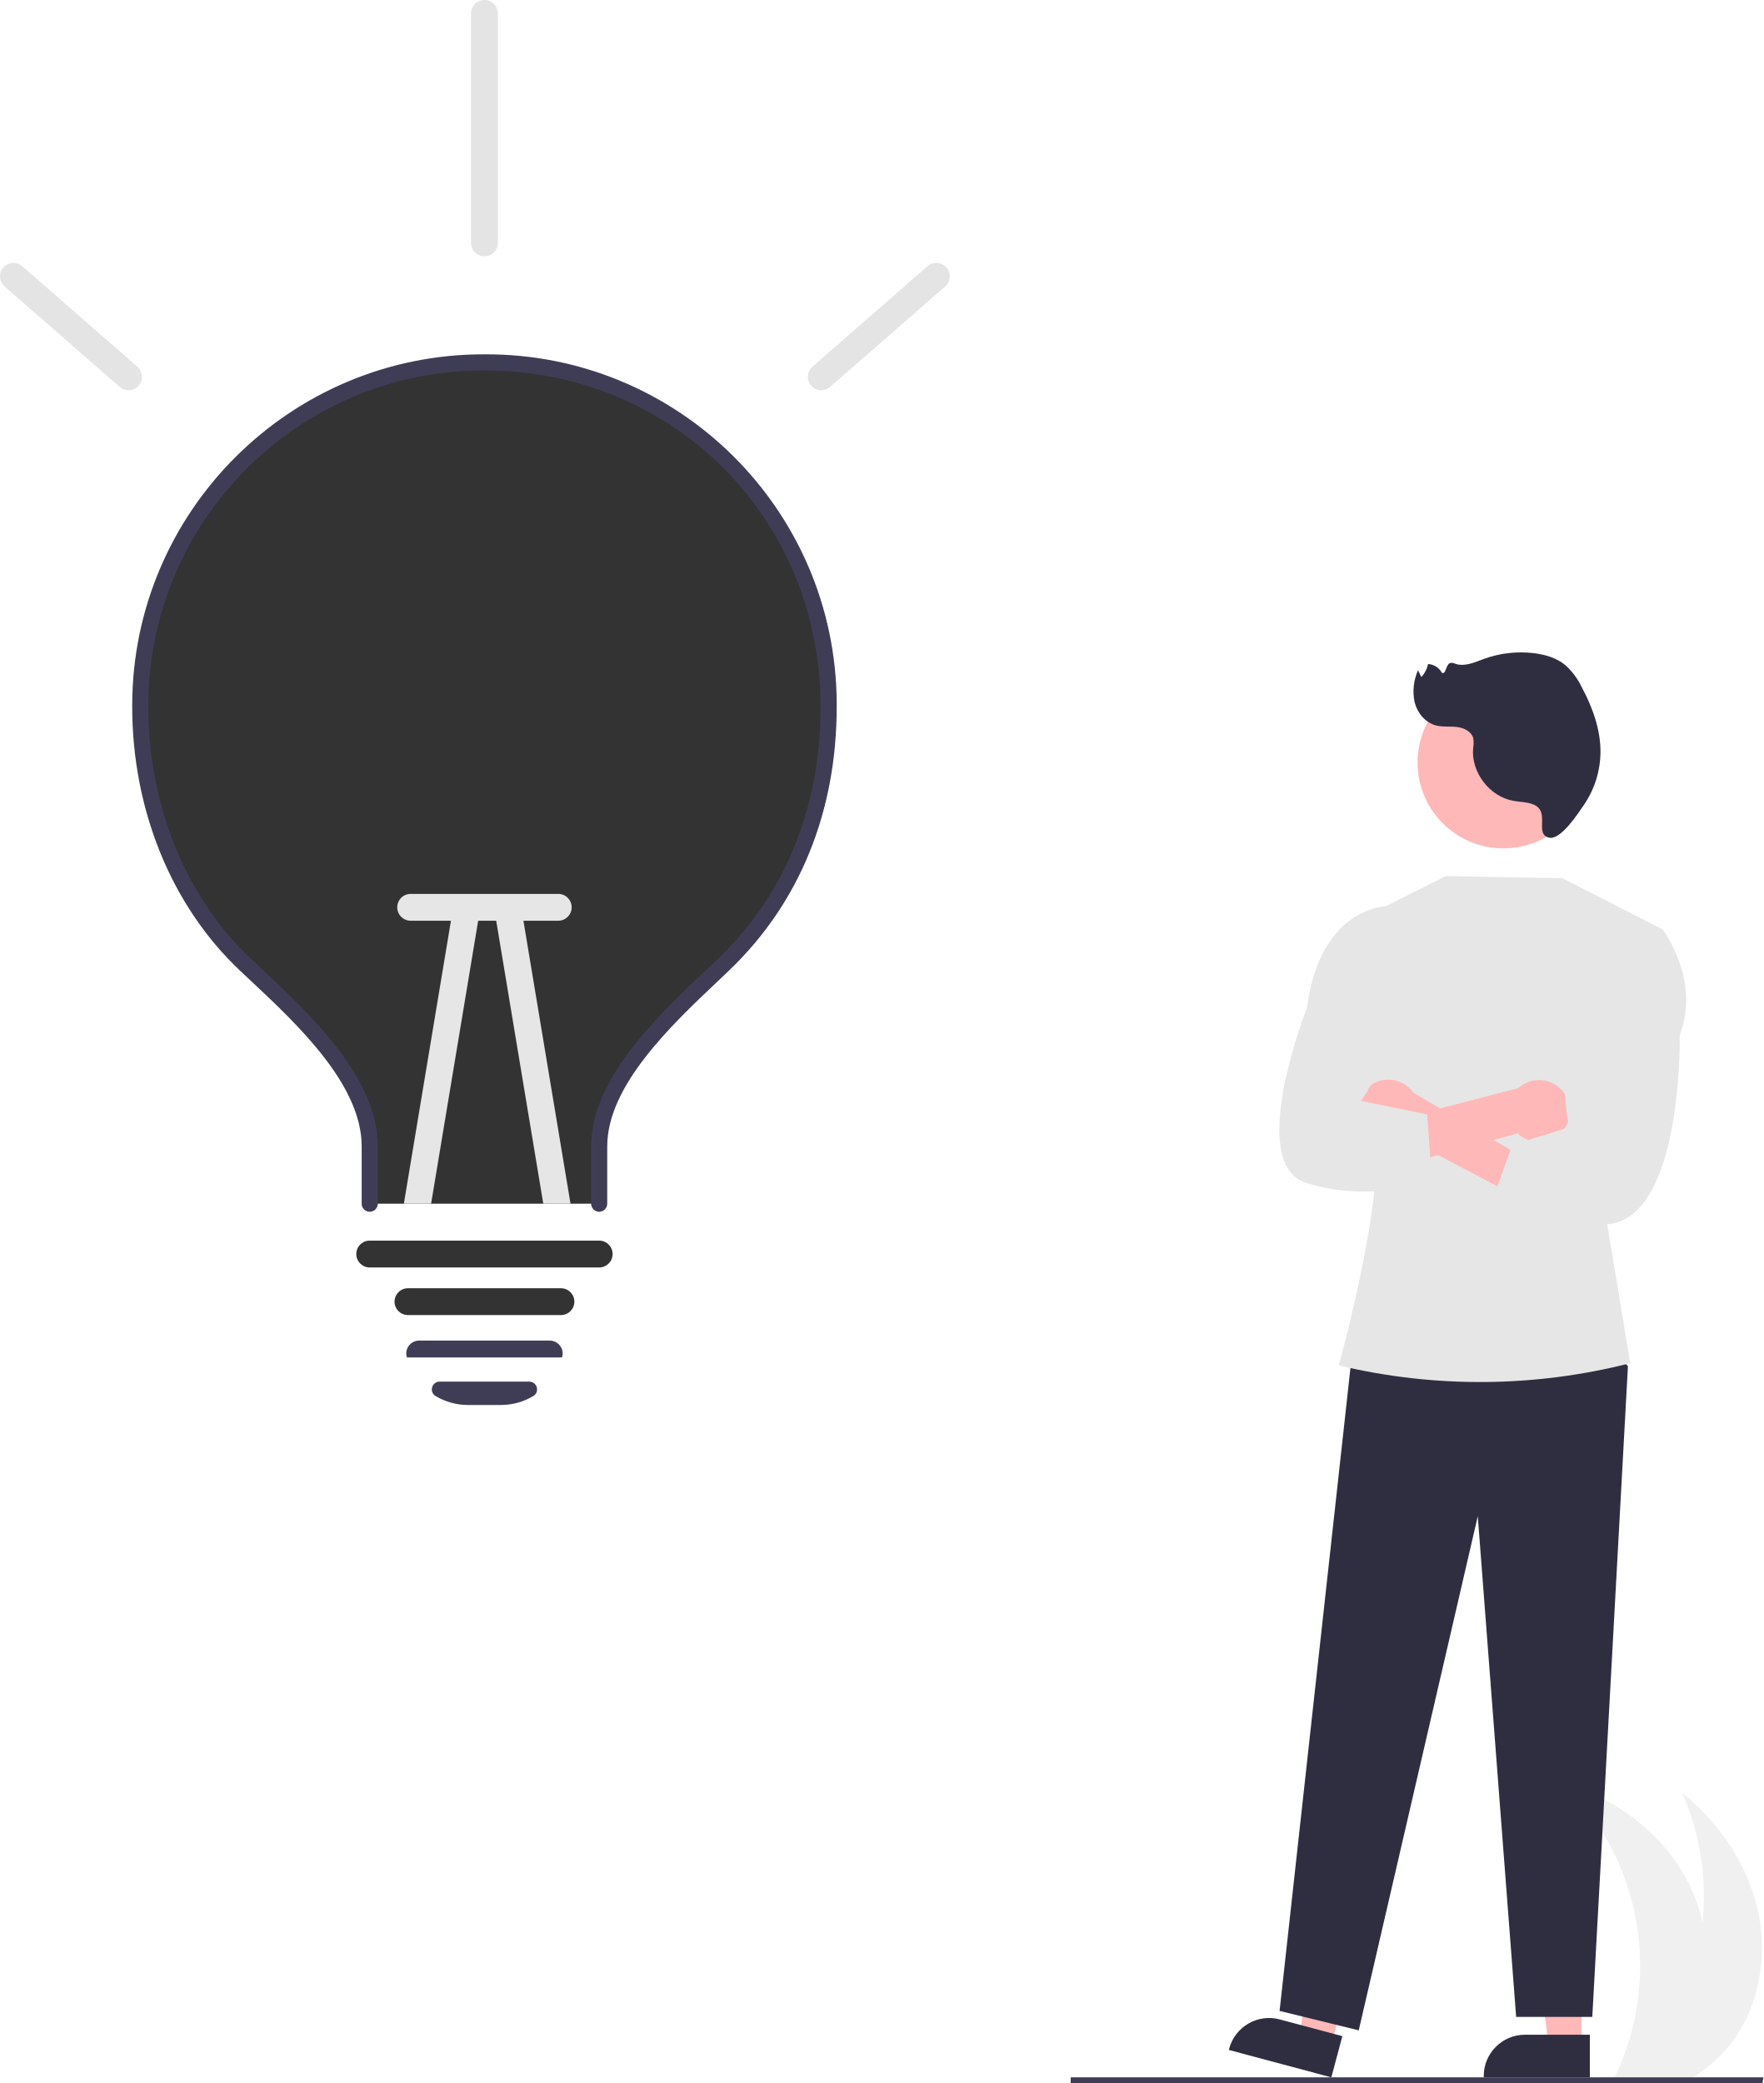
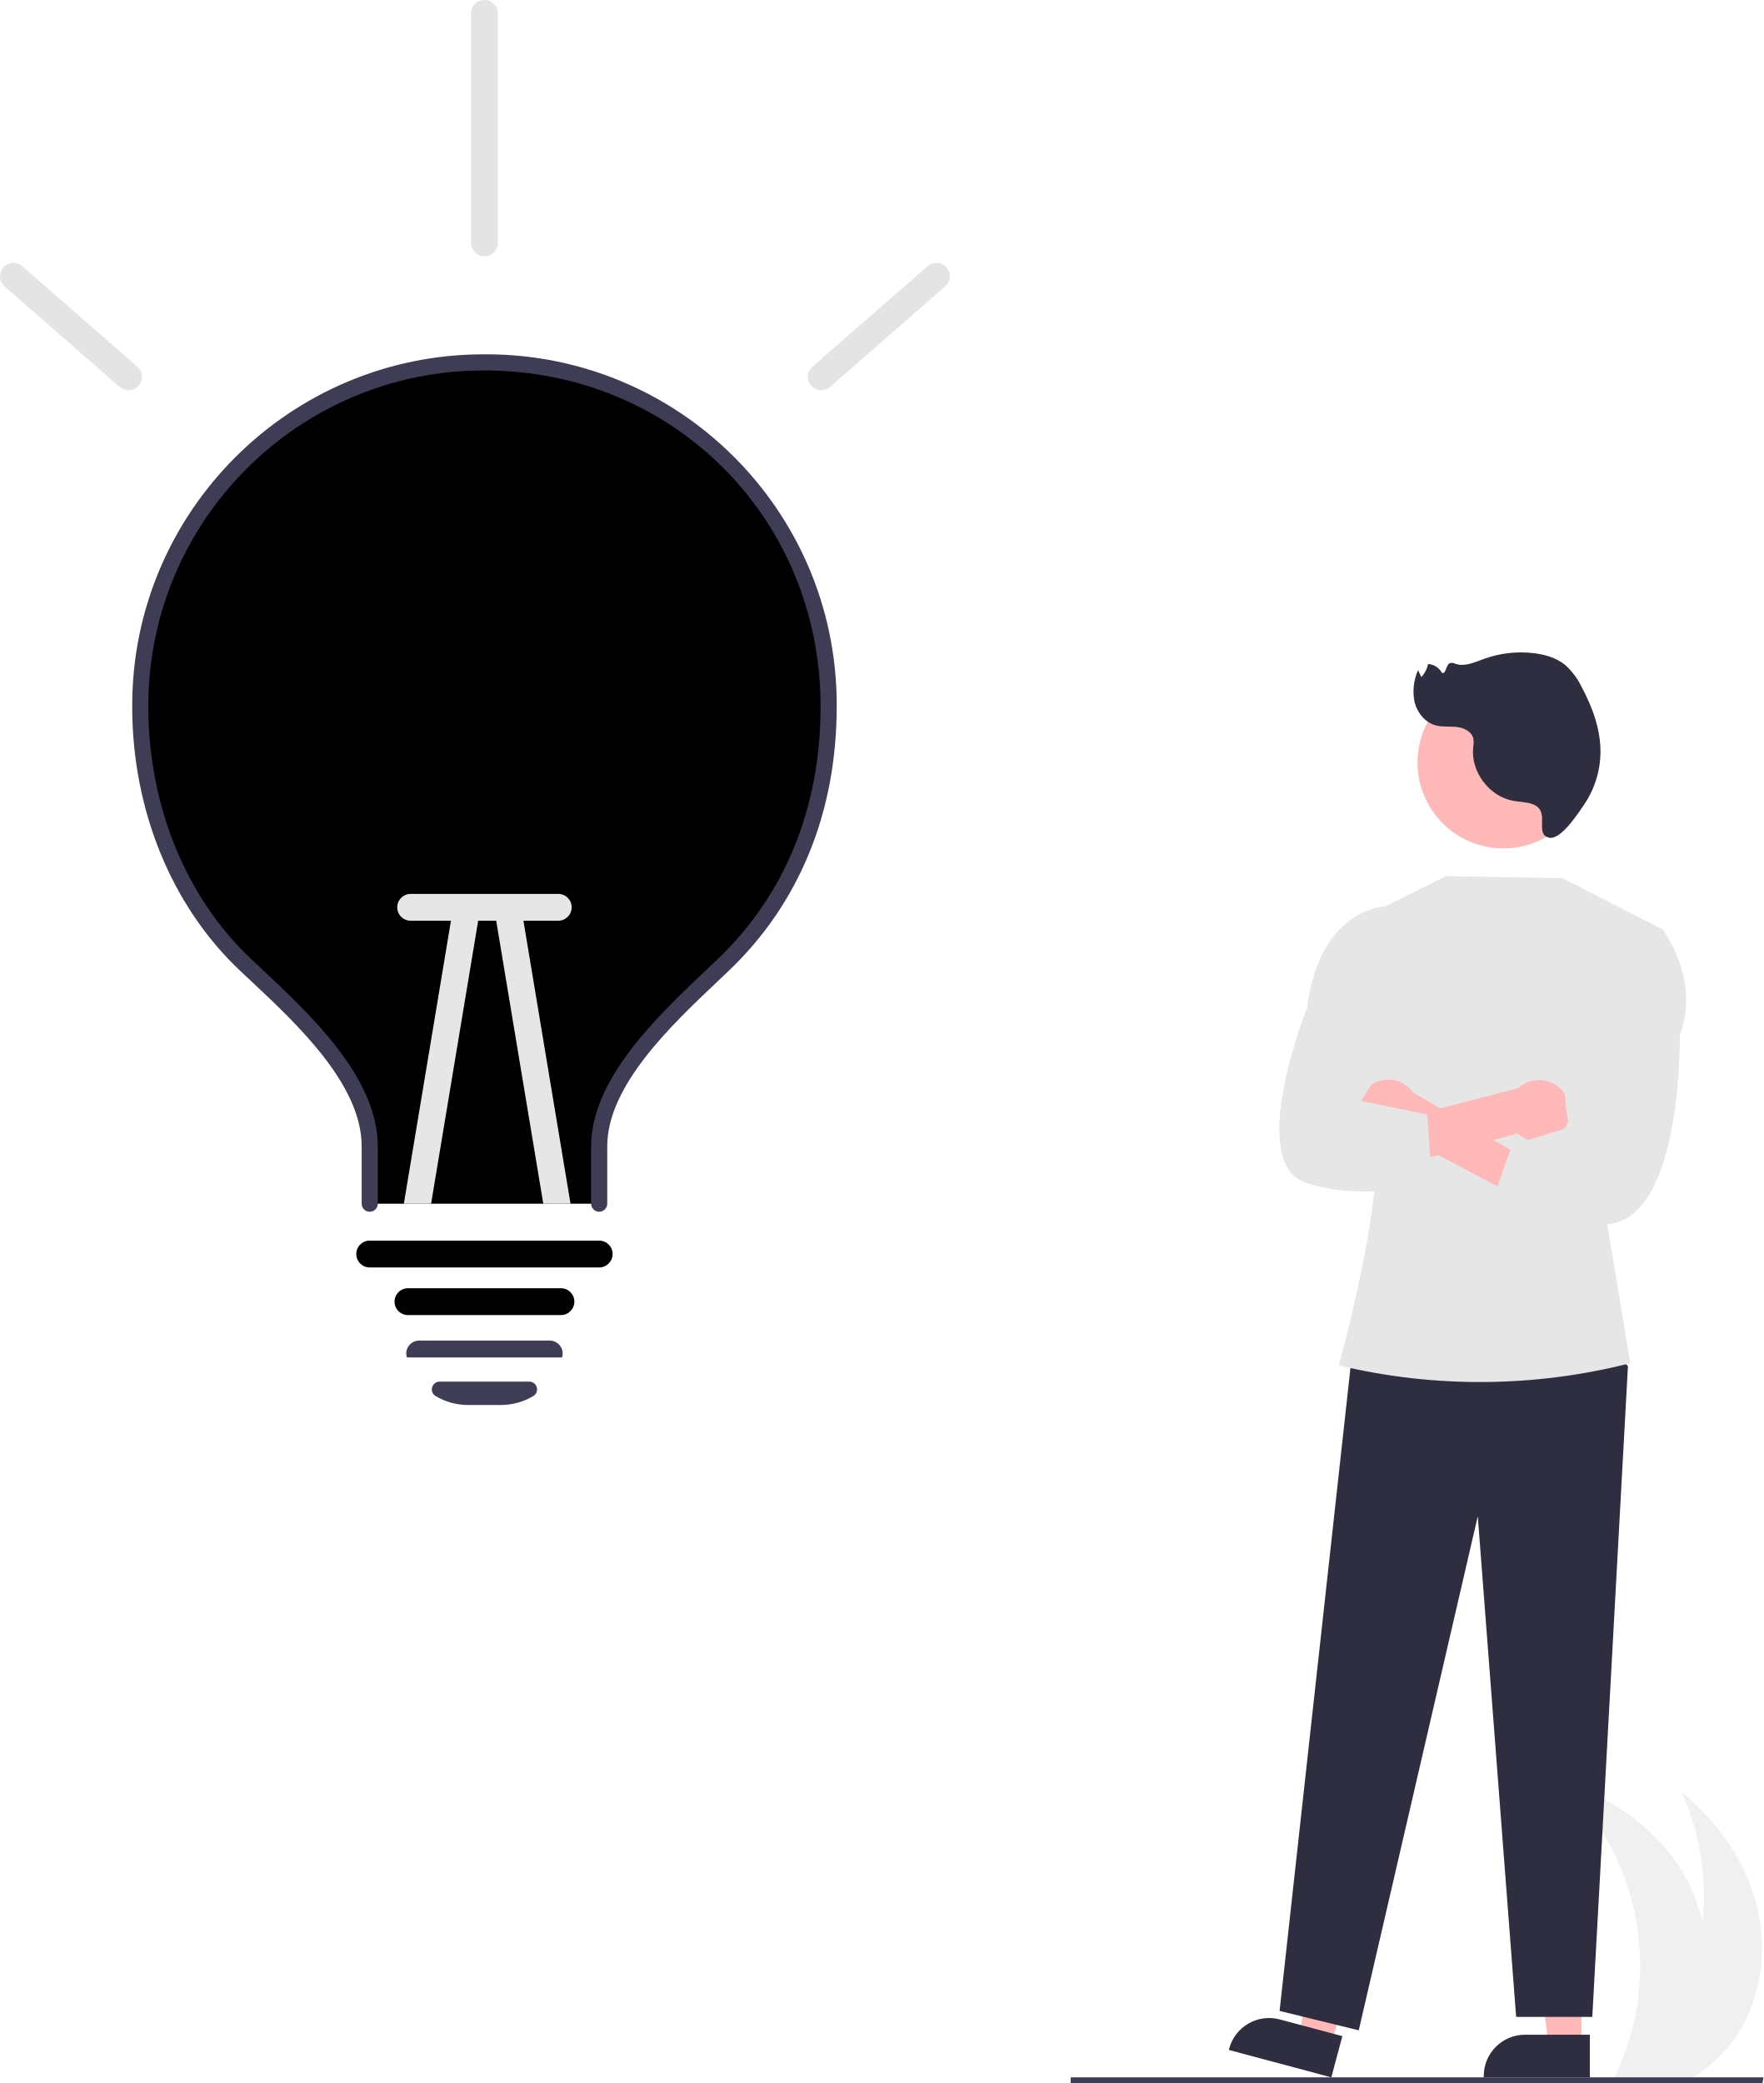
<svg xmlns="http://www.w3.org/2000/svg" id="fc128632-8bb2-491c-83fe-dc3898cfdda9" data-name="Layer 1" width="657.036" height="776.139" viewBox="0 0 657.036 776.139">
  <path d="M916.983,822.598a50.794,50.794,0,0,1-13.59,12.63c-1.12.71-2.27,1.38-3.44,2H872.424c.33-.66.65-1.33.96-2a95.354,95.354,0,0,0-19.84-109.34c16.64,5.14,32.02,15.16,42.08,29.37a64.47,64.47,0,0,1,10.23,23,96.276,96.276,0,0,0-7.67-48.41c13.51,10.99,24.03,26.04,28.04,42.98C930.233,789.778,927.323,808.588,916.983,822.598Z" transform="translate(-271.482 -61.93052)" fill="#f0f0f0" />
  <path id="b35682e1-9f03-403a-b8b0-c3d37d0d1380" data-name="Path 2533" d="M928.136,838.069H670.398v-2.106h258.12Z" transform="translate(-271.482 -61.93052)" fill="#3f3d56" />
-   <path d="M580.23,325.2c0,38.64-13.5,71.63-39.19,96.18-18.23,17.43-46.31,41.86-46.31,67.69v21.37h-85.5V489.07c0-26.1-28.19-50.58-46.31-67.69-25.11-23.69-39.19-58.92-39.19-96.18v-.79a128.251,128.251,0,0,1,256.5.79Z" transform="translate(-271.482 -61.93052)" fill="#333333" />
+   <path d="M580.23,325.2c0,38.64-13.5,71.63-39.19,96.18-18.23,17.43-46.31,41.86-46.31,67.69v21.37h-85.5V489.07c0-26.1-28.19-50.58-46.31-67.69-25.11-23.69-39.19-58.92-39.19-96.18v-.79a128.251,128.251,0,0,1,256.5.79Z" transform="translate(-271.482 -61.93052)" fill="#000000" />
  <path id="ecc2cf6c-8ee8-498c-972d-3c77e28b77e9" data-name="Path 2546" d="M494.729,513.441a3,3,0,0,1-3-3v-21.374c0-25.125,24.779-48.58,42.873-65.706,1.5-1.422,2.961-2.8,4.363-4.145,25.029-23.928,38.259-56.437,38.259-94.014,0-70.229-55.013-125.243-125.242-125.243h-.354A125.03,125.03,0,0,0,326.739,324.497v.7c0,36.8,13.939,71.063,38.245,94.007,1.231,1.163,2.51,2.36,3.823,3.589,18.327,17.159,43.427,40.658,43.427,66.275v21.373a3,3,0,0,1-6,0v-21.374c0-23.015-24-45.486-41.528-61.9q-1.978-1.851-3.841-3.605c-25.5-24.072-40.126-59.924-40.126-98.364v-.72c.2-72.045,58.885-130.523,130.88-130.523h.371A130.557,130.557,0,0,1,583.224,323.831q.004.685-0,1.371c0,39.255-13.871,73.264-40.112,98.351-1.409,1.347-2.876,2.736-4.386,4.165-17.3,16.377-41,38.806-41,61.349v21.374a3,3,0,0,1-3,3Z" transform="translate(-271.482 -61.93052)" fill="#3f3d56" />
-   <path id="b22bef41-3cd7-4c1e-881c-c9a642005cb0" data-name="Path 2547" d="M480.481,551.936h-57a5,5,0,1,1,0-10h57a5,5,0,0,1,0,10Z" transform="translate(-271.482 -61.93052)" fill="#333333" />
+   <path id="b22bef41-3cd7-4c1e-881c-c9a642005cb0" data-name="Path 2547" d="M480.481,551.936h-57a5,5,0,1,1,0-10h57a5,5,0,0,1,0,10Z" transform="translate(-271.482 -61.93052)" fill="#000000" />
  <path d="M458.11,585.435H445.843a23.447,23.447,0,0,1-12.094-3.351,2.794,2.794,0,0,1-1.268-3.214,2.886,2.886,0,0,1,2.802-2.142h33.389a2.887,2.887,0,0,1,2.802,2.142,2.793,2.793,0,0,1-1.269,3.214A23.445,23.445,0,0,1,458.11,585.435Z" transform="translate(-271.482 -61.93052)" fill="#3f3d56" />
  <path d="M480.491,567.729l-57.338-.006-.178-.381a4.726,4.726,0,0,1,.9-4.058,4.856,4.856,0,0,1,3.823-1.849h48.558a4.855,4.855,0,0,1,3.823,1.849,4.698,4.698,0,0,1,.911,4.007l-.09.386Z" transform="translate(-271.482 -61.93052)" fill="#3f3d56" />
  <path id="e0eb6627-54a4-4797-861b-0d156b8b485b" data-name="Path 2548" d="M319.381,207.342a4.98,4.98,0,0,1-3.286-1.233l-42.939-37.481a5,5,0,0,1,6.576-7.533l42.939,37.481a5,5,0,0,1-3.29,8.767Z" transform="translate(-271.482 -61.93052)" fill="#e4e4e4" />
  <path id="e13fc22b-cd18-4b6e-a2d4-df4b74c6b7e7" data-name="Path 2549" d="M577.459,207.342a5,5,0,0,1-3.29-8.767l42.938-37.484a5,5,0,0,1,6.576,7.533l-42.939,37.481A4.98,4.98,0,0,1,577.459,207.342Z" transform="translate(-271.482 -61.93052)" fill="#e4e4e4" />
-   <path id="a74da646-4683-465e-97fe-dd817e7fc328" data-name="Path 2550" d="M494.729,534.191h-85.5a5,5,0,0,1,0-10h85.5a5,5,0,0,1,0,10Z" transform="translate(-271.482 -61.93052)" fill="#333333" />
+   <path id="a74da646-4683-465e-97fe-dd817e7fc328" data-name="Path 2550" d="M494.729,534.191h-85.5a5,5,0,0,1,0-10h85.5a5,5,0,0,1,0,10Z" transform="translate(-271.482 -61.93052)" fill="#000000" />
  <path d="M449.88,403.57,432.1,510.44H421.95l18.06-108.51a5.003,5.003,0,0,1,9.87,1.64Z" transform="translate(-271.482 -61.93052)" fill="#e6e6e6" />
  <path d="M484.05,510.44H473.9L456.12,403.57a5.003,5.003,0,0,1,9.87-1.64Z" transform="translate(-271.482 -61.93052)" fill="#e6e6e6" />
  <path id="be3a5c8a-fbb4-472c-819b-e8dd06032f6a" data-name="Path 2551" d="M419.485,400a5,5,0,0,1,5-5h54.993a5,5,0,0,1,0,10h-54.993A5,5,0,0,1,419.485,400Z" transform="translate(-271.482 -61.93052)" fill="#e6e6e6" />
  <path id="e9f776ed-f4b6-47dc-b212-c247d99ecb23" data-name="Path 2553" d="M451.981,157.431a5,5,0,0,1-5-5v-85.5a5,5,0,0,1,10,0v85.5A5,5,0,0,1,451.981,157.431Z" transform="translate(-271.482 -61.93052)" fill="#e4e4e4" />
  <path id="eba1f826-879a-4c25-b118-6bb025be95d0" data-name="Path 2559" d="M860.701,824.08H848.443l-5.832-47.288h18.092Z" transform="translate(-271.482 -61.93052)" fill="#feb8b8" />
  <path id="f6694a1b-3521-46e6-aa9c-51f4297aac52" data-name="Path 2560" d="M863.828,835.964H824.297v-.5a15.387,15.387,0,0,1,15.385-15.386h24.146Z" transform="translate(-271.482 -61.93052)" fill="#2f2e41" />
  <path id="fae71c2d-33fb-45f7-8331-19b4de5eddc8" data-name="Path 2561" d="M767.564,823.676l-11.844-3.167,6.58-47.19,17.48,4.674Z" transform="translate(-271.482 -61.93052)" fill="#feb8b8" />
  <path id="b3b10fd6-5fa4-49f3-8270-96ad6a3a1e0e" data-name="Path 2562" d="M767.515,835.964l-38.189-10.212.129-.483a15.387,15.387,0,0,1,18.839-10.89h0l23.325,6.237Z" transform="translate(-271.482 -61.93052)" fill="#2f2e41" />
  <path id="f6267da0-acb1-421a-9dac-5a6151c1f955" data-name="Path 2563" d="M867.754,559.068l10.269,11.931-13.28,242.442h-28.369l-14.3-186.551-44.349,191.554-29.492-7.233,26.816-243.3Z" transform="translate(-271.482 -61.93052)" fill="#2f2e41" />
  <path id="ea0dabd6-18d7-4484-8048-4cddc34702bd" data-name="Path 2564" d="M781.905,402.543l28.246-14.172,43.437.764,37.38,19.127L869.7,514.48l9.187,55.38h0a226.533,226.533,0,0,1-108.335.892l-.284-.068s21.114-74.916,12.126-97.779Z" transform="translate(-271.482 -61.93052)" fill="#e6e6e6" />
  <path id="a75b604a-8411-40e9-b5d3-81fba8b6e00c" data-name="Path 2565" d="M863.621,345.935a31.994,31.994,0,1,0,0,.237Z" transform="translate(-271.482 -61.93052)" fill="#feb8b8" />
  <path id="b97e8772-edf1-4d51-bb40-aaab108bf113" data-name="Path 2567" d="M778.007,479.983a11.462,11.462,0,0,0,16.65,5.627l57.353,30.318,1.857-13.971-55.73-32.863a11.524,11.524,0,0,0-20.131,10.889Z" transform="translate(-271.482 -61.93052)" fill="#feb8b8" />
  <path id="b7638692-4395-4c34-bc33-e4b41c888504" data-name="Path 2568" d="M854.436,482.399a11.462,11.462,0,0,1-17.478,1.848l-62.6,17.035.545-17.738,62.271-16.173a11.524,11.524,0,0,1,17.261,15.03Z" transform="translate(-271.482 -61.93052)" fill="#feb8b8" />
  <path id="fb7d8996-2760-43c1-a9a4-d402d6d3756c" data-name="Path 2569" d="M878.762,409.031l12.205-.765s14.29,18.855,6.364,39.316c0,0,1.373,73.5-30.276,70.48s-41.65-3.019-41.65-3.019l9.5-26.5,21.253-6.562s-6.55-28.894,5.849-40.916Z" transform="translate(-271.482 -61.93052)" fill="#e6e6e6" />
  <path id="a9eb06d8-8cbf-43ab-991d-4f9eccd60edd" data-name="Path 2570" d="M790.63,408.386l-1.725-8.843s-25.44-.6-30.47,37.951c0,0-22.877,57.692-.454,65.121s47.089,0,47.089,0l-1.857-25.444-24.67-5.033s12.745-16.489,5.805-30.792Z" transform="translate(-271.482 -61.93052)" fill="#e6e6e6" />
  <path id="ba7ab43e-494b-455d-a87f-0e0f24cb0a47" data-name="Path 2387" d="M842.704,361.645c-2.353-.923-4.959-.875-7.446-1.331-8.893-1.638-15.752-10.706-14.908-19.71a10.848,10.848,0,0,0,.058-3.533c-.616-2.569-3.472-3.948-6.095-4.256s-5.333.086-7.885-.597c-3.94-1.055-6.883-4.648-7.881-8.603a19.487,19.487,0,0,1,1.267-11.963l1.224,2.552a9.918,9.918,0,0,0,2.506-4.853,6.255,6.255,0,0,1,5.166,3.273c1.581.706,1.388-2.906,2.964-3.621a2.959,2.959,0,0,1,2.1.273c3.473,1.165,7.156-.583,10.597-1.836a40.417,40.417,0,0,1,18.642-2.13c4.183.511,8.405,1.747,11.66,4.42a26.607,26.607,0,0,1,6.156,8.274c4.017,7.508,7.043,15.792,6.961,24.31a35.298,35.298,0,0,1-6.165,19.519c-2.052,2.986-8.68,13.343-13.085,12.203C843.009,372.607,849.329,364.243,842.704,361.645Z" transform="translate(-271.482 -61.93052)" fill="#2f2e41" />
</svg>
